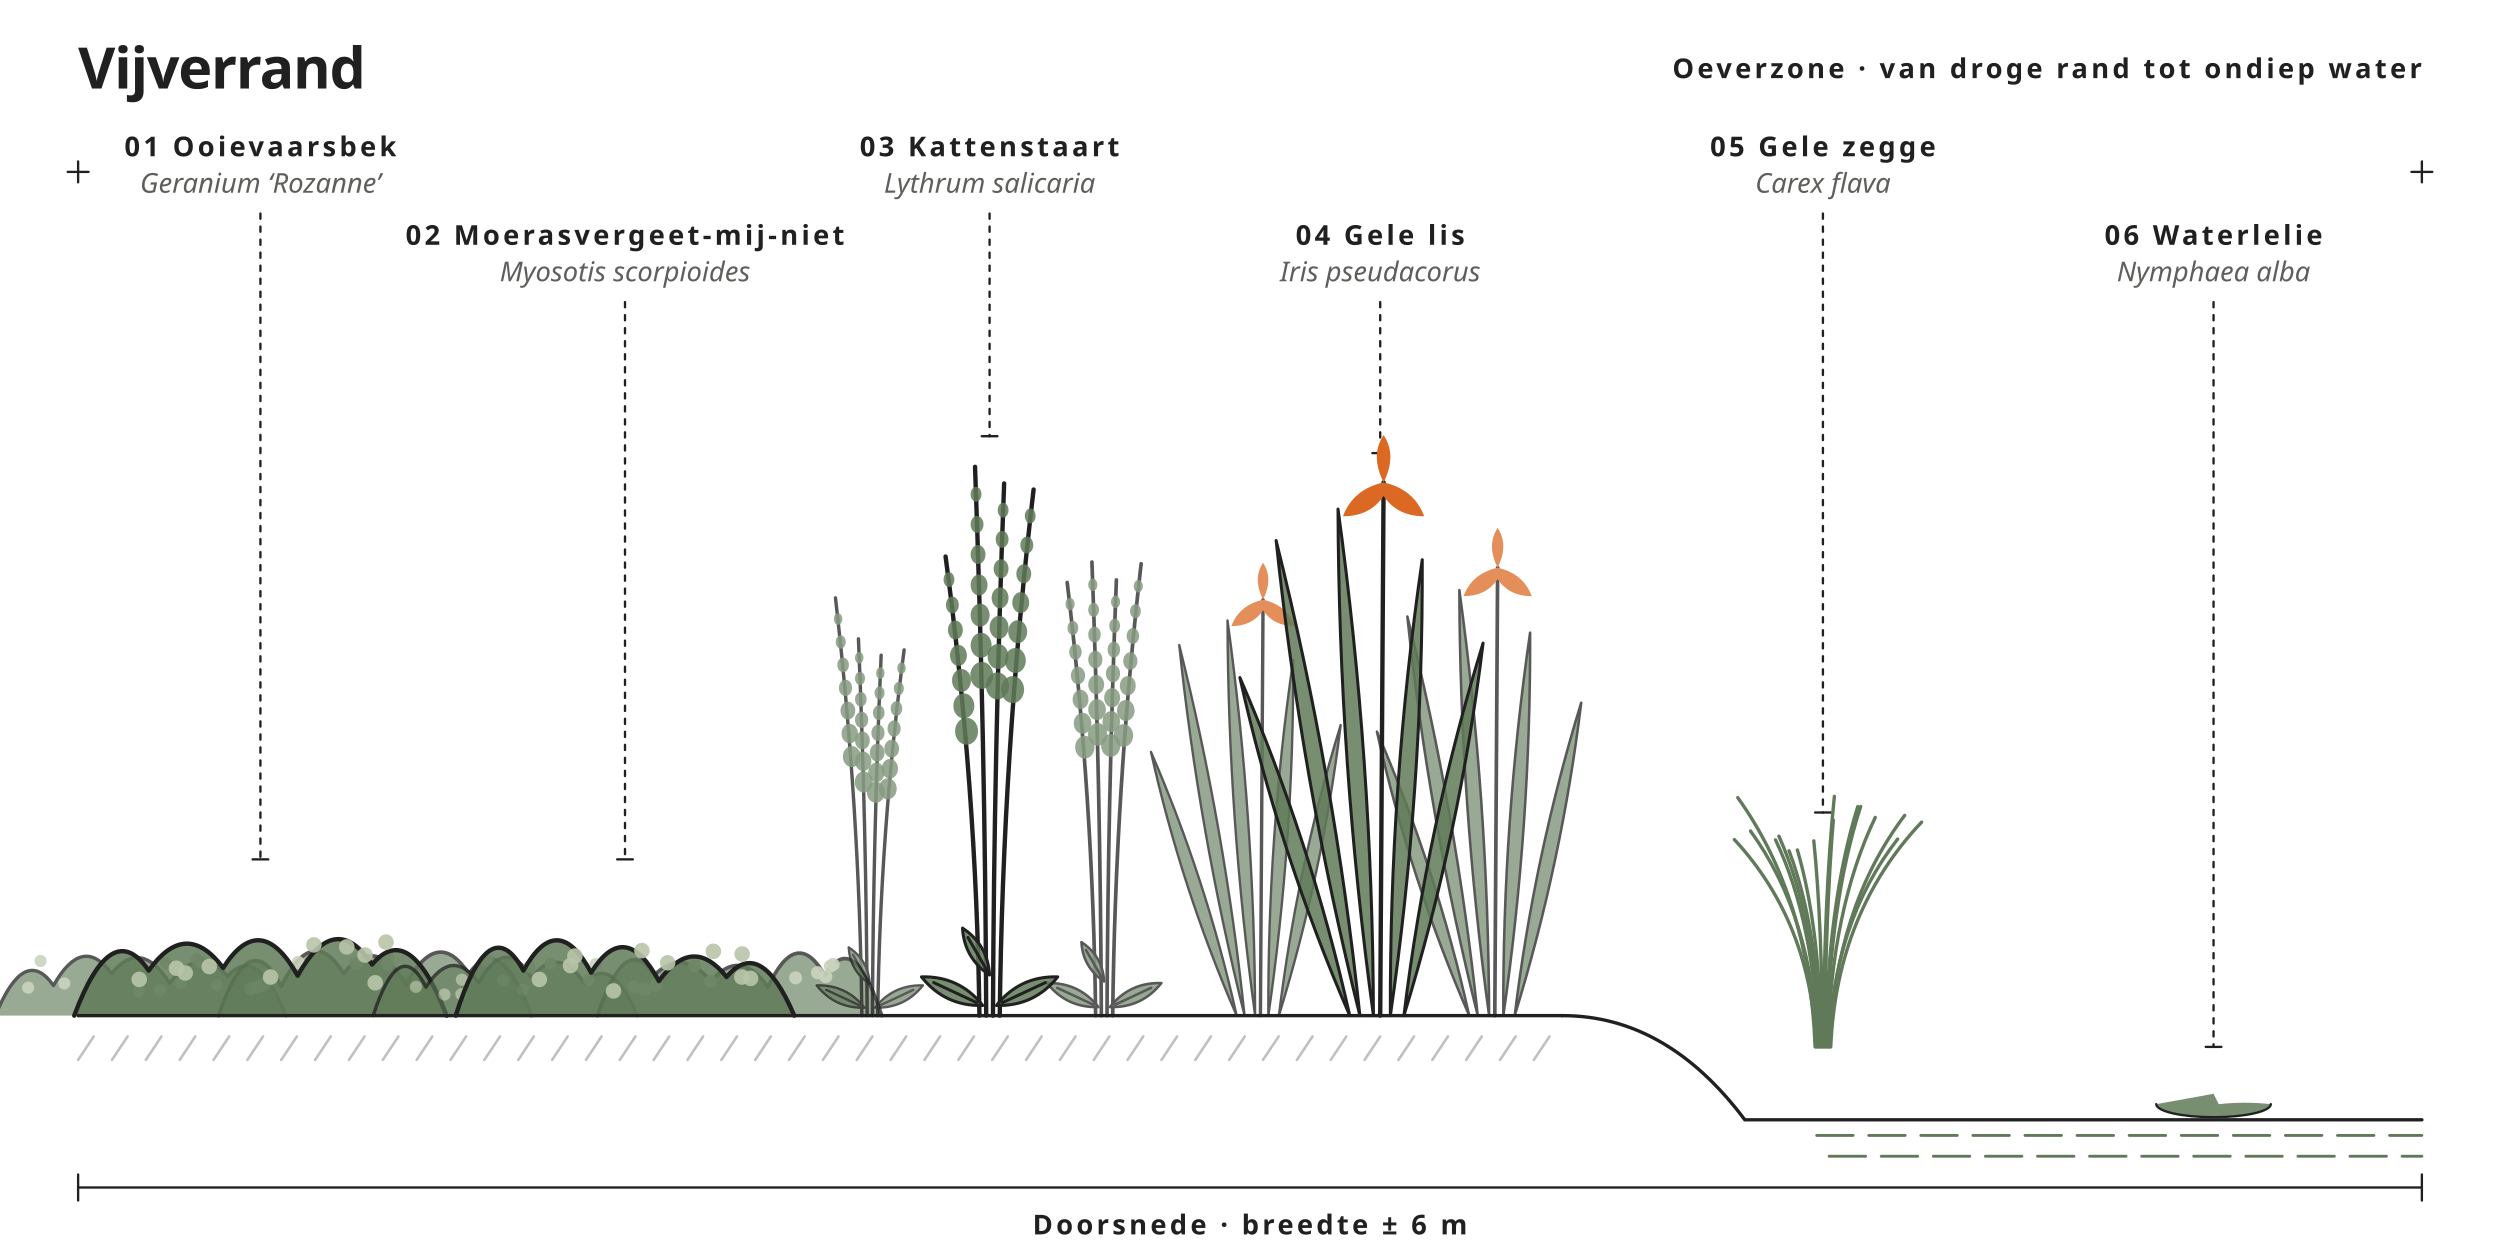
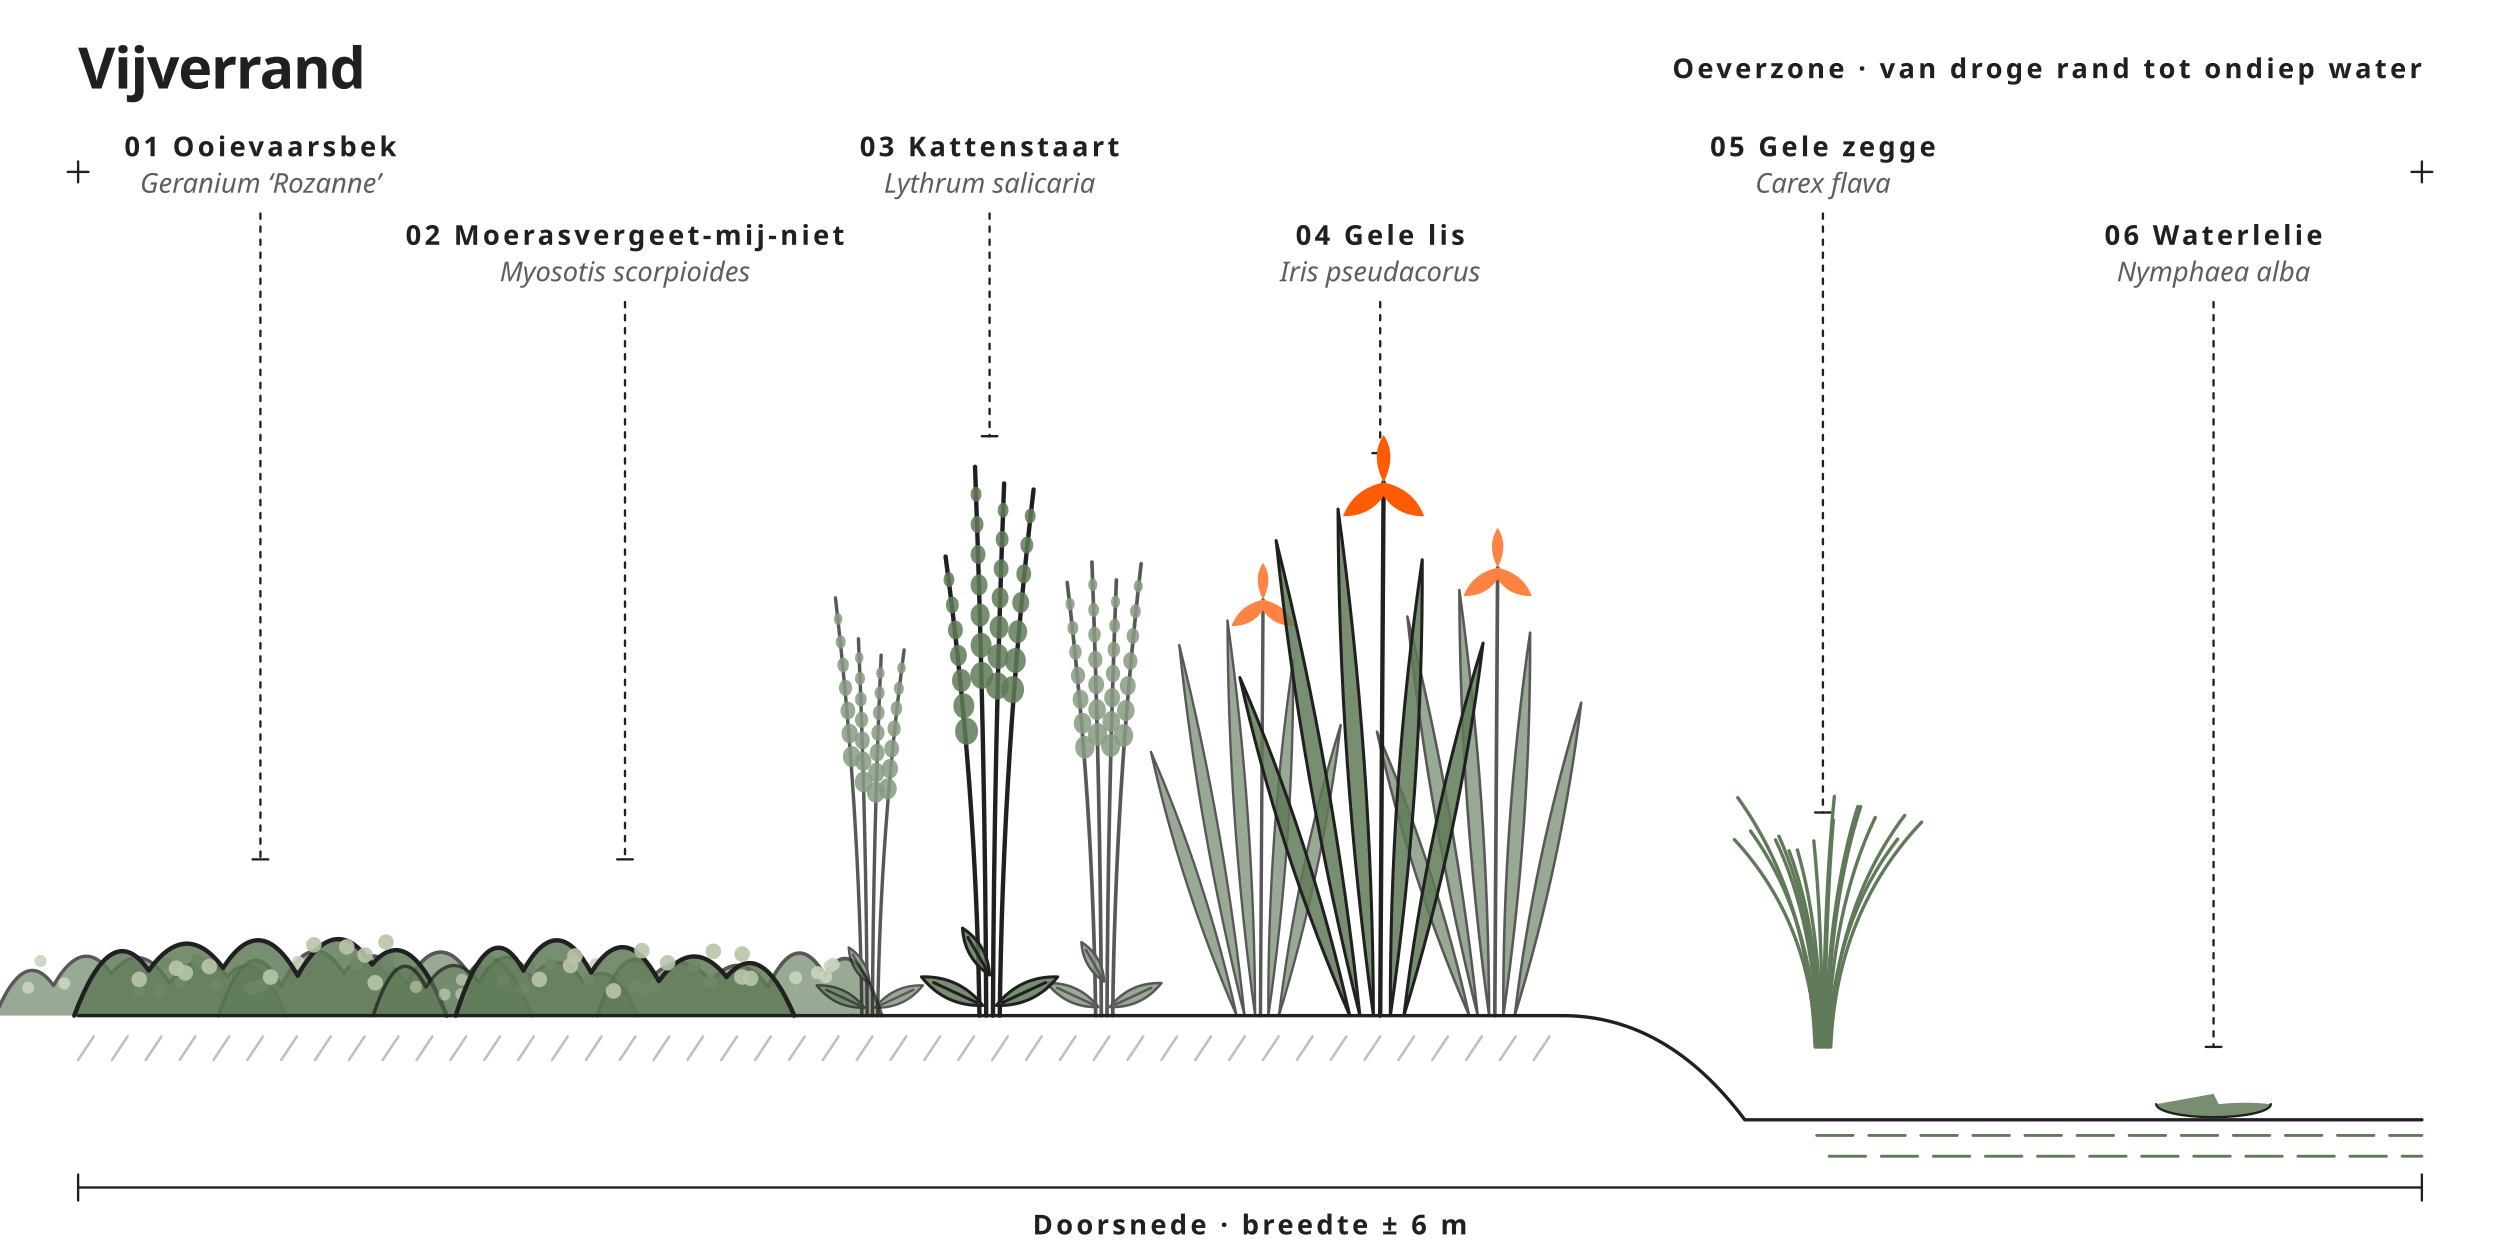
<svg xmlns="http://www.w3.org/2000/svg" viewBox="0 0 960 480" role="img" aria-label="Vijverrand: Oeverzone · van droge rand tot ondiep water">
  <style>
.l{fill:none;stroke:var(--inkt,#202020);stroke-width:1.3;stroke-linecap:round;stroke-linejoin:round}
.d{stroke-width:.9}
.g{fill:none;stroke:var(--mos,#607a59);stroke-width:1.3;stroke-linecap:round}
.mos{fill:var(--mos,#607a59);fill-opacity:.85}
.salie{fill:var(--salie,#b8c5a8);fill-opacity:.9}
.zacht{fill:var(--salie,#b8c5a8);fill-opacity:.45}
- .or{fill:var(--oranje,#db6923)}
+ .or{fill:var(--oranje,#ff5b04)}
.w{fill:none;stroke:var(--mos,#607a59);stroke-width:1.1;stroke-linecap:round;stroke-dasharray:14 6}
.h{fill:none;stroke:var(--inkt,#202020);stroke-opacity:.28;stroke-width:1;stroke-linecap:round}
.t{font:600 10.5px Montserrat,system-ui,sans-serif;letter-spacing:.12em;text-transform:uppercase;fill:var(--inkt,#202020)}
.ts{font:500 10.5px Montserrat,system-ui,sans-serif;font-style:italic;fill:var(--gedempt,#5e5e5b)}
.k{font:700 22px Syne,system-ui,sans-serif;letter-spacing:-.02em;fill:var(--inkt,#202020)}
</style>
  <text class="k" x="30" y="34">Vijverrand</text>
  <text class="t" x="930" y="30" text-anchor="end">Oeverzone · van droge rand tot ondiep water</text>
  <path class="l d" stroke-dasharray="2 3" d="M100 82L100 330" />
  <path class="l d" d="M97 330h6" />
  <text class="t" x="100" y="60" text-anchor="middle">01 Ooievaarsbek</text>
  <text class="ts" x="100" y="74" text-anchor="middle">Geranium ‘Rozanne’</text>
  <path class="l d" stroke-dasharray="2 3" d="M240 116L240 330" />
  <path class="l d" d="M237 330h6" />
  <text class="t" x="240" y="94" text-anchor="middle">02 Moerasvergeet-mij-niet</text>
  <text class="ts" x="240" y="108" text-anchor="middle">Myosotis scorpioides</text>
  <path class="l d" stroke-dasharray="2 3" d="M380 82L380 167.5" />
  <path class="l d" d="M377 167.5h6" />
  <text class="t" x="380" y="60" text-anchor="middle">03 Kattenstaart</text>
  <text class="ts" x="380" y="74" text-anchor="middle">Lythrum salicaria</text>
  <path class="l d" stroke-dasharray="2 3" d="M530 116L530 174" />
  <path class="l d" d="M527 174h6" />
  <text class="t" x="530" y="94" text-anchor="middle">04 Gele lis</text>
  <text class="ts" x="530" y="108" text-anchor="middle">Iris pseudacorus</text>
  <path class="l d" stroke-dasharray="2 3" d="M700 82L700 312" />
  <path class="l d" d="M697 312h6" />
  <text class="t" x="700" y="60" text-anchor="middle">05 Gele zegge</text>
  <text class="ts" x="700" y="74" text-anchor="middle">Carex flava</text>
  <path class="l d" stroke-dasharray="2 3" d="M850 116L850 402" />
  <path class="l d" d="M847 402h6" />
  <text class="t" x="850" y="94" text-anchor="middle">06 Waterlelie</text>
  <text class="ts" x="850" y="108" text-anchor="middle">Nymphaea alba</text>
  <g transform="translate(54 390) scale(1.014) translate(-100 0)" opacity=".75">
    <path class="mos" fill-opacity=".55" d="M45 0Q56 -27 67 -11.4Q78 -31 89 -15.9Q100 -29.6 111 -12.3Q122 -27.2 133 -14.9Q144 -27.4 155 0Z" />
    <path class="l" d="M45 0Q56 -27 67 -11.4Q78 -31 89 -15.9Q100 -29.6 111 -12.3Q122 -27.2 133 -14.9Q144 -27.4 155 0" />
    <circle class="salie" cx="62.1" cy="-20.7" r="2.3" />
    <circle class="salie" cx="57.4" cy="-10.6" r="2.3" />
    <circle class="salie" cx="107.3" cy="-9.6" r="2.3" />
    <circle class="salie" cx="109.6" cy="-19.9" r="2.3" />
    <circle class="salie" cx="123.3" cy="-19.9" r="2.3" />
    <circle class="salie" cx="128.9" cy="-11.5" r="2.3" />
    <circle class="salie" cx="71.1" cy="-12.2" r="2.3" />
    <circle class="salie" cx="115.2" cy="-12.4" r="2.3" />
    <circle class="salie" cx="99.4" cy="-9.2" r="2.3" />
    <circle class="salie" cx="121.3" cy="-21.3" r="2.3" />
  </g>
  <g transform="translate(144 390) scale(1.092) translate(-100 0)" opacity=".75">
    <path class="mos" fill-opacity=".55" d="M45 0Q56 -32.6 67 -10.3Q78 -32.6 89 -14.8Q100 -28.9 111 -11Q122 -31.6 133 -14.7Q144 -30.1 155 0Z" />
    <path class="l" d="M45 0Q56 -32.6 67 -10.3Q78 -32.6 89 -14.8Q100 -28.9 111 -11Q122 -31.6 133 -14.7Q144 -30.1 155 0" />
    <circle class="salie" cx="115" cy="-12.5" r="2.3" />
    <circle class="salie" cx="60.3" cy="-10.7" r="2.3" />
    <circle class="salie" cx="139.6" cy="-19.3" r="2.3" />
    <circle class="salie" cx="73" cy="-18.7" r="2.3" />
    <circle class="salie" cx="93.3" cy="-18.4" r="2.3" />
    <circle class="salie" cx="61.3" cy="-11.1" r="2.3" />
    <circle class="salie" cx="104.5" cy="-20.3" r="2.3" />
    <circle class="salie" cx="56.3" cy="-9.4" r="2.3" />
    <circle class="salie" cx="104.6" cy="-17.9" r="2.3" />
    <circle class="salie" cx="58.6" cy="-10.1" r="2.3" />
  </g>
  <g transform="translate(100 390) scale(1.3) translate(-100 0)">
    <path class="mos" fill-opacity=".55" d="M45 0Q56 -29.5 67 -13.3Q78 -28.8 89 -14.1Q100 -31.5 111 -11.8Q122 -31.6 133 -15.1Q144 -28.4 155 0Z" />
    <path class="l" d="M45 0Q56 -29.5 67 -13.3Q78 -28.8 89 -14.1Q100 -31.5 111 -11.8Q122 -31.6 133 -15.1Q144 -28.4 155 0" />
    <circle class="salie" cx="137.1" cy="-21.7" r="2.3" />
    <circle class="salie" cx="130.9" cy="-17.9" r="2.3" />
    <circle class="salie" cx="125.5" cy="-20.3" r="2.3" />
    <circle class="salie" cx="64.2" cy="-10.7" r="2.3" />
    <circle class="salie" cx="84.9" cy="-14.5" r="2.3" />
    <circle class="salie" cx="103" cy="-11.4" r="2.3" />
    <circle class="salie" cx="75.2" cy="-14" r="2.3" />
    <circle class="salie" cx="77.8" cy="-12.6" r="2.3" />
    <circle class="salie" cx="133.9" cy="-9.7" r="2.3" />
    <circle class="salie" cx="115.8" cy="-20.9" r="2.3" />
  </g>
  <g transform="translate(194 390) scale(1.014) translate(-240 0)" opacity=".75">
    <path class="mos" fill-opacity=".55" d="M190 0Q200 -30.8 210 -10.8Q220 -26.3 230 -12.4Q240 -30.8 250 -14.4Q260 -27 270 -12.3Q280 -23.7 290 0Z" />
    <path class="l" d="M190 0Q200 -30.8 210 -10.8Q220 -26.3 230 -12.4Q240 -30.8 250 -14.4Q260 -27 270 -12.3Q280 -23.7 290 0" />
    <circle class="salie" cx="257.1" cy="-19.7" r="2.3" />
    <circle class="salie" cx="223.6" cy="-13.6" r="2.3" />
    <circle class="salie" cx="217" cy="-8" r="2.3" />
    <circle class="salie" cx="246.7" cy="-9.9" r="2.3" />
    <circle class="salie" cx="223.4" cy="-8.1" r="2.3" />
    <circle class="salie" cx="249.2" cy="-18.4" r="2.3" />
    <circle class="salie" cx="206.2" cy="-10.9" r="2.3" />
    <circle class="salie" cx="239.3" cy="-13.3" r="2.3" />
    <circle class="salie" cx="274.2" cy="-19.5" r="2.3" />
    <circle class="salie" cx="271.6" cy="-13.6" r="2.3" />
  </g>
  <g transform="translate(284 390) scale(1.092) translate(-240 0)" opacity=".75">
    <path class="mos" fill-opacity=".55" d="M190 0Q200 -30 210 -14.2Q220 -24.1 230 -12Q240 -24.2 250 -10Q260 -31.7 270 -14.1Q280 -31 290 0Z" />
    <path class="l" d="M190 0Q200 -30 210 -14.2Q220 -24.1 230 -12Q240 -24.2 250 -10Q260 -31.7 270 -14.1Q280 -31 290 0" />
    <circle class="salie" cx="270.3" cy="-13.7" r="2.3" />
    <circle class="salie" cx="224.2" cy="-17.6" r="2.3" />
    <circle class="salie" cx="272.9" cy="-18" r="2.3" />
    <circle class="salie" cx="267.4" cy="-15.1" r="2.3" />
    <circle class="salie" cx="229.8" cy="-12" r="2.3" />
    <circle class="salie" cx="271.9" cy="-17.4" r="2.3" />
    <circle class="salie" cx="210.5" cy="-10.6" r="2.3" />
    <circle class="salie" cx="202.9" cy="-10.2" r="2.3" />
    <circle class="salie" cx="206.6" cy="-9.2" r="2.3" />
    <circle class="salie" cx="259.7" cy="-13.3" r="2.3" />
  </g>
  <g transform="translate(240 390) scale(1.3) translate(-240 0)">
    <path class="mos" fill-opacity=".55" d="M190 0Q200 -31.7 210 -13.3Q220 -31.5 230 -12.7Q240 -28.9 250 -10.2Q260 -24.1 270 -11.4Q280 -23.5 290 0Z" />
    <path class="l" d="M190 0Q200 -31.7 210 -13.3Q220 -31.5 230 -12.7Q240 -28.9 250 -10.2Q260 -24.1 270 -11.4Q280 -23.5 290 0" />
    <circle class="salie" cx="277.1" cy="-11" r="2.3" />
    <circle class="salie" cx="266.1" cy="-19" r="2.3" />
    <circle class="salie" cx="225.2" cy="-17.6" r="2.3" />
    <circle class="salie" cx="274.6" cy="-18.2" r="2.3" />
    <circle class="salie" cx="236.6" cy="-7.3" r="2.3" />
    <circle class="salie" cx="223.9" cy="-14.8" r="2.3" />
    <circle class="salie" cx="214.7" cy="-10.7" r="2.3" />
    <circle class="salie" cx="245" cy="-19.2" r="2.3" />
    <circle class="salie" cx="274.5" cy="-11.4" r="2.3" />
    <circle class="salie" cx="252.6" cy="-15.6" r="2.3" />
  </g>
  <g transform="translate(334 390) scale(1.014) translate(-380 0)" opacity=".75">
    <path class="l" d="M377 0Q376.1 -79.1 367 -158.2" />
    <ellipse class="mos" cx="373.2" cy="-98.1" rx="3.4" ry="4" />
    <ellipse class="mos" cx="372.4" cy="-106.8" rx="3.1" ry="3.7" />
    <ellipse class="mos" cx="371.7" cy="-115.5" rx="2.8" ry="3.4" />
    <ellipse class="mos" cx="370.8" cy="-124.1" rx="2.5" ry="3.1" />
    <ellipse class="mos" cx="369.9" cy="-132.8" rx="2.2" ry="2.8" />
    <ellipse class="mos" cx="369" cy="-141.5" rx="1.9" ry="2.5" />
    <ellipse class="mos" cx="368" cy="-150.2" rx="1.6" ry="2.2" />
    <path class="l" d="M379 0Q378.7 -71.3 375.7 -142.7" />
    <ellipse class="mos" cx="377.7" cy="-88.5" rx="3.4" ry="4" />
    <ellipse class="mos" cx="377.5" cy="-96.3" rx="3.1" ry="3.7" />
    <ellipse class="mos" cx="377.2" cy="-104.2" rx="2.8" ry="3.4" />
    <ellipse class="mos" cx="376.9" cy="-112" rx="2.5" ry="3.1" />
    <ellipse class="mos" cx="376.6" cy="-119.8" rx="2.2" ry="2.8" />
    <ellipse class="mos" cx="376.3" cy="-127.7" rx="1.9" ry="2.5" />
    <ellipse class="mos" cx="376" cy="-135.5" rx="1.6" ry="2.2" />
    <path class="l" d="M381 0Q381.3 -68.2 384.3 -136.5" />
    <ellipse class="mos" cx="382.3" cy="-84.6" rx="3.4" ry="4" />
    <ellipse class="mos" cx="382.5" cy="-92.1" rx="3.1" ry="3.7" />
    <ellipse class="mos" cx="382.8" cy="-99.6" rx="2.8" ry="3.4" />
    <ellipse class="mos" cx="383.1" cy="-107.1" rx="2.5" ry="3.1" />
    <ellipse class="mos" cx="383.4" cy="-114.7" rx="2.2" ry="2.8" />
    <ellipse class="mos" cx="383.7" cy="-122.2" rx="1.9" ry="2.5" />
    <ellipse class="mos" cx="384" cy="-129.7" rx="1.6" ry="2.2" />
    <path class="l" d="M383 0Q383.9 -69.2 393 -138.5" />
    <ellipse class="mos" cx="386.8" cy="-85.9" rx="3.4" ry="4" />
    <ellipse class="mos" cx="387.6" cy="-93.5" rx="3.1" ry="3.7" />
    <ellipse class="mos" cx="388.3" cy="-101.1" rx="2.8" ry="3.4" />
    <ellipse class="mos" cx="389.2" cy="-108.7" rx="2.5" ry="3.1" />
    <ellipse class="mos" cx="390.1" cy="-116.3" rx="2.2" ry="2.8" />
    <ellipse class="mos" cx="391" cy="-123.9" rx="1.9" ry="2.5" />
    <ellipse class="mos" cx="392" cy="-131.6" rx="1.6" ry="2.2" />
    <path class="mos" transform="translate(378 -3) rotate(-155)" d="M0 0Q10 -5 20 0Q10 5 0 0Z" />
    <path class="l d" transform="translate(378 -3) rotate(-155)" d="M0 0Q10 -5 20 0Q10 5 0 0M2 0L16 0" />
    <path class="mos" transform="translate(382 -3) rotate(-25)" d="M0 0Q10 -5 20 0Q10 5 0 0Z" />
    <path class="l d" transform="translate(382 -3) rotate(-25)" d="M0 0Q10 -5 20 0Q10 5 0 0M2 0L16 0" />
    <path class="mos" transform="translate(380 -12) rotate(-120)" d="M0 0Q8 -4 16 0Q8 4 0 0Z" />
    <path class="l d" transform="translate(380 -12) rotate(-120)" d="M0 0Q8 -4 16 0Q8 4 0 0M1.6 0L12.8 0" />
  </g>
  <g transform="translate(424 390) scale(1.092) translate(-380 0)" opacity=".75">
    <path class="l" d="M377 0Q376.1 -76.2 367 -152.3" />
    <ellipse class="mos" cx="373.2" cy="-94.4" rx="3.4" ry="4" />
    <ellipse class="mos" cx="372.4" cy="-102.8" rx="3.1" ry="3.7" />
    <ellipse class="mos" cx="371.7" cy="-111.2" rx="2.8" ry="3.4" />
    <ellipse class="mos" cx="370.8" cy="-119.6" rx="2.5" ry="3.1" />
    <ellipse class="mos" cx="369.9" cy="-127.9" rx="2.2" ry="2.8" />
    <ellipse class="mos" cx="369" cy="-136.3" rx="1.9" ry="2.5" />
    <ellipse class="mos" cx="368" cy="-144.7" rx="1.6" ry="2.2" />
    <path class="l" d="M379 0Q378.7 -79.7 375.7 -159.5" />
    <ellipse class="mos" cx="377.7" cy="-98.9" rx="3.4" ry="4" />
    <ellipse class="mos" cx="377.5" cy="-107.6" rx="3.1" ry="3.7" />
    <ellipse class="mos" cx="377.2" cy="-116.4" rx="2.8" ry="3.4" />
    <ellipse class="mos" cx="376.9" cy="-125.2" rx="2.5" ry="3.1" />
    <ellipse class="mos" cx="376.6" cy="-134" rx="2.2" ry="2.8" />
    <ellipse class="mos" cx="376.3" cy="-142.7" rx="1.9" ry="2.5" />
    <ellipse class="mos" cx="376" cy="-151.5" rx="1.6" ry="2.2" />
    <path class="l" d="M381 0Q381.3 -76.6 384.3 -153.2" />
    <ellipse class="mos" cx="382.3" cy="-95" rx="3.4" ry="4" />
    <ellipse class="mos" cx="382.5" cy="-103.4" rx="3.1" ry="3.7" />
    <ellipse class="mos" cx="382.8" cy="-111.8" rx="2.8" ry="3.4" />
    <ellipse class="mos" cx="383.1" cy="-120.3" rx="2.5" ry="3.1" />
    <ellipse class="mos" cx="383.4" cy="-128.7" rx="2.2" ry="2.8" />
    <ellipse class="mos" cx="383.7" cy="-137.1" rx="1.9" ry="2.5" />
    <ellipse class="mos" cx="384" cy="-145.5" rx="1.6" ry="2.2" />
    <path class="l" d="M383 0Q383.9 -79.4 393 -158.9" />
    <ellipse class="mos" cx="386.8" cy="-98.5" rx="3.4" ry="4" />
    <ellipse class="mos" cx="387.6" cy="-107.3" rx="3.1" ry="3.7" />
    <ellipse class="mos" cx="388.3" cy="-116" rx="2.8" ry="3.4" />
    <ellipse class="mos" cx="389.2" cy="-124.7" rx="2.5" ry="3.1" />
    <ellipse class="mos" cx="390.1" cy="-133.5" rx="2.2" ry="2.8" />
    <ellipse class="mos" cx="391" cy="-142.2" rx="1.9" ry="2.5" />
    <ellipse class="mos" cx="392" cy="-151" rx="1.6" ry="2.2" />
    <path class="mos" transform="translate(378 -3) rotate(-155)" d="M0 0Q10 -5 20 0Q10 5 0 0Z" />
    <path class="l d" transform="translate(378 -3) rotate(-155)" d="M0 0Q10 -5 20 0Q10 5 0 0M2 0L16 0" />
    <path class="mos" transform="translate(382 -3) rotate(-25)" d="M0 0Q10 -5 20 0Q10 5 0 0Z" />
    <path class="l d" transform="translate(382 -3) rotate(-25)" d="M0 0Q10 -5 20 0Q10 5 0 0M2 0L16 0" />
    <path class="mos" transform="translate(380 -12) rotate(-120)" d="M0 0Q8 -4 16 0Q8 4 0 0Z" />
    <path class="l d" transform="translate(380 -12) rotate(-120)" d="M0 0Q8 -4 16 0Q8 4 0 0M1.6 0L12.8 0" />
  </g>
  <g transform="translate(380 390) scale(1.3) translate(-380 0)">
    <path class="l" d="M377 0Q376.1 -67.8 367 -135.6" />
    <ellipse class="mos" cx="373.2" cy="-84" rx="3.4" ry="4" />
    <ellipse class="mos" cx="372.4" cy="-91.5" rx="3.1" ry="3.7" />
    <ellipse class="mos" cx="371.7" cy="-99" rx="2.8" ry="3.4" />
    <ellipse class="mos" cx="370.8" cy="-106.4" rx="2.5" ry="3.1" />
    <ellipse class="mos" cx="369.9" cy="-113.9" rx="2.2" ry="2.8" />
    <ellipse class="mos" cx="369" cy="-121.3" rx="1.9" ry="2.5" />
    <ellipse class="mos" cx="368" cy="-128.8" rx="1.6" ry="2.2" />
    <path class="l" d="M379 0Q378.7 -81 375.7 -162.1" />
    <ellipse class="mos" cx="377.7" cy="-100.5" rx="3.4" ry="4" />
    <ellipse class="mos" cx="377.5" cy="-109.4" rx="3.1" ry="3.7" />
    <ellipse class="mos" cx="377.2" cy="-118.3" rx="2.8" ry="3.4" />
    <ellipse class="mos" cx="376.9" cy="-127.2" rx="2.5" ry="3.1" />
    <ellipse class="mos" cx="376.6" cy="-136.2" rx="2.2" ry="2.8" />
    <ellipse class="mos" cx="376.3" cy="-145.1" rx="1.9" ry="2.5" />
    <ellipse class="mos" cx="376" cy="-154" rx="1.6" ry="2.2" />
    <path class="l" d="M381 0Q381.3 -78.6 384.3 -157.2" />
    <ellipse class="mos" cx="382.3" cy="-97.4" rx="3.4" ry="4" />
    <ellipse class="mos" cx="382.5" cy="-106.1" rx="3.1" ry="3.7" />
    <ellipse class="mos" cx="382.8" cy="-114.7" rx="2.8" ry="3.4" />
    <ellipse class="mos" cx="383.1" cy="-123.4" rx="2.5" ry="3.1" />
    <ellipse class="mos" cx="383.4" cy="-132" rx="2.2" ry="2.8" />
    <ellipse class="mos" cx="383.7" cy="-140.7" rx="1.9" ry="2.5" />
    <ellipse class="mos" cx="384" cy="-149.3" rx="1.6" ry="2.2" />
    <path class="l" d="M383 0Q383.9 -77.7 393 -155.4" />
    <ellipse class="mos" cx="386.8" cy="-96.3" rx="3.4" ry="4" />
    <ellipse class="mos" cx="387.6" cy="-104.9" rx="3.1" ry="3.7" />
    <ellipse class="mos" cx="388.3" cy="-113.4" rx="2.8" ry="3.4" />
    <ellipse class="mos" cx="389.2" cy="-122" rx="2.5" ry="3.1" />
    <ellipse class="mos" cx="390.1" cy="-130.5" rx="2.2" ry="2.8" />
    <ellipse class="mos" cx="391" cy="-139" rx="1.9" ry="2.5" />
    <ellipse class="mos" cx="392" cy="-147.6" rx="1.6" ry="2.2" />
    <path class="mos" transform="translate(378 -3) rotate(-155)" d="M0 0Q10 -5 20 0Q10 5 0 0Z" />
    <path class="l d" transform="translate(378 -3) rotate(-155)" d="M0 0Q10 -5 20 0Q10 5 0 0M2 0L16 0" />
    <path class="mos" transform="translate(382 -3) rotate(-25)" d="M0 0Q10 -5 20 0Q10 5 0 0Z" />
    <path class="l d" transform="translate(382 -3) rotate(-25)" d="M0 0Q10 -5 20 0Q10 5 0 0M2 0L16 0" />
    <path class="mos" transform="translate(380 -12) rotate(-120)" d="M0 0Q8 -4 16 0Q8 4 0 0Z" />
    <path class="l d" transform="translate(380 -12) rotate(-120)" d="M0 0Q8 -4 16 0Q8 4 0 0M1.6 0L12.8 0" />
  </g>
  <g transform="translate(484 390) scale(1.014) translate(-530 0)" opacity=".75">
    <path class="mos" transform="translate(524 0) rotate(-100)" d="M0 0Q71.3 -5 142.5 0Q71.3 5 0 0Z" />
    <path class="l d" transform="translate(524 0) rotate(-100)" d="M0 0Q71.3 -5 142.5 0Q71.3 5 0 0Z" />
    <path class="mos" transform="translate(528 0) rotate(-94)" d="M0 0Q75 -5 150 0Q75 5 0 0Z" />
    <path class="l d" transform="translate(528 0) rotate(-94)" d="M0 0Q75 -5 150 0Q75 5 0 0Z" />
    <path class="mos" transform="translate(533 0) rotate(-86)" d="M0 0Q67.5 -5 135 0Q67.5 5 0 0Z" />
    <path class="l d" transform="translate(533 0) rotate(-86)" d="M0 0Q67.5 -5 135 0Q67.5 5 0 0Z" />
    <path class="mos" transform="translate(537 0) rotate(-78)" d="M0 0Q56.3 -5 112.5 0Q56.3 5 0 0Z" />
    <path class="l d" transform="translate(537 0) rotate(-78)" d="M0 0Q56.3 -5 112.5 0Q56.3 5 0 0Z" />
    <path class="mos" transform="translate(521 0) rotate(-108)" d="M0 0Q52.5 -5 105 0Q52.5 5 0 0Z" />
    <path class="l d" transform="translate(521 0) rotate(-108)" d="M0 0Q52.5 -5 105 0Q52.5 5 0 0Z" />
    <path class="l" d="M530 0L531 -157.5" />
    <path class="or" d="M531 -157.5q-9 2 -12 10q8 0 12 -6zM531 -157.5q9 2 12 10q-8 0 -12 -6zM531 -157.5q-4 -8 0 -14q4 6 0 14z" />
  </g>
  <g transform="translate(574 390) scale(1.092) translate(-530 0)" opacity=".75">
    <path class="mos" transform="translate(524 0) rotate(-100)" d="M0 0Q71.3 -5 142.5 0Q71.3 5 0 0Z" />
    <path class="l d" transform="translate(524 0) rotate(-100)" d="M0 0Q71.3 -5 142.5 0Q71.3 5 0 0Z" />
    <path class="mos" transform="translate(528 0) rotate(-94)" d="M0 0Q75 -5 150 0Q75 5 0 0Z" />
    <path class="l d" transform="translate(528 0) rotate(-94)" d="M0 0Q75 -5 150 0Q75 5 0 0Z" />
    <path class="mos" transform="translate(533 0) rotate(-86)" d="M0 0Q67.5 -5 135 0Q67.5 5 0 0Z" />
    <path class="l d" transform="translate(533 0) rotate(-86)" d="M0 0Q67.5 -5 135 0Q67.5 5 0 0Z" />
    <path class="mos" transform="translate(537 0) rotate(-78)" d="M0 0Q56.3 -5 112.5 0Q56.3 5 0 0Z" />
    <path class="l d" transform="translate(537 0) rotate(-78)" d="M0 0Q56.3 -5 112.5 0Q56.3 5 0 0Z" />
    <path class="mos" transform="translate(521 0) rotate(-108)" d="M0 0Q52.5 -5 105 0Q52.5 5 0 0Z" />
    <path class="l d" transform="translate(521 0) rotate(-108)" d="M0 0Q52.5 -5 105 0Q52.5 5 0 0Z" />
    <path class="l" d="M530 0L531 -157.5" />
    <path class="or" d="M531 -157.5q-9 2 -12 10q8 0 12 -6zM531 -157.5q9 2 12 10q-8 0 -12 -6zM531 -157.5q-4 -8 0 -14q4 6 0 14z" />
  </g>
  <g transform="translate(530 390) scale(1.3) translate(-530 0)">
    <path class="mos" transform="translate(524 0) rotate(-100)" d="M0 0Q71.3 -5 142.5 0Q71.3 5 0 0Z" />
    <path class="l d" transform="translate(524 0) rotate(-100)" d="M0 0Q71.3 -5 142.5 0Q71.3 5 0 0Z" />
    <path class="mos" transform="translate(528 0) rotate(-94)" d="M0 0Q75 -5 150 0Q75 5 0 0Z" />
    <path class="l d" transform="translate(528 0) rotate(-94)" d="M0 0Q75 -5 150 0Q75 5 0 0Z" />
    <path class="mos" transform="translate(533 0) rotate(-86)" d="M0 0Q67.5 -5 135 0Q67.5 5 0 0Z" />
    <path class="l d" transform="translate(533 0) rotate(-86)" d="M0 0Q67.5 -5 135 0Q67.5 5 0 0Z" />
    <path class="mos" transform="translate(537 0) rotate(-78)" d="M0 0Q56.3 -5 112.5 0Q56.3 5 0 0Z" />
    <path class="l d" transform="translate(537 0) rotate(-78)" d="M0 0Q56.3 -5 112.5 0Q56.3 5 0 0Z" />
    <path class="mos" transform="translate(521 0) rotate(-108)" d="M0 0Q52.5 -5 105 0Q52.5 5 0 0Z" />
    <path class="l d" transform="translate(521 0) rotate(-108)" d="M0 0Q52.5 -5 105 0Q52.5 5 0 0Z" />
    <path class="l" d="M530 0L531 -157.5" />
    <path class="or" d="M531 -157.5q-9 2 -12 10q8 0 12 -6zM531 -157.5q9 2 12 10q-8 0 -12 -6zM531 -157.5q-4 -8 0 -14q4 6 0 14z" />
  </g>
  <g transform="translate(700 402) scale(1) translate(-700 0)">
    <path class="g" d="M697 0Q694.8 -57.4 667.3 -95.7" />
    <path class="g" d="M697.4 0Q695.5 -47.8 666 -79.6" />
    <path class="g" d="M697.8 0Q696.2 -49.8 672.2 -82.9" />
    <path class="g" d="M698.2 0Q696.9 -47.7 681.8 -79.5" />
    <path class="g" d="M698.6 0Q697.6 -48.5 683.1 -80.9" />
    <path class="g" d="M699 0Q698.3 -45.2 687 -75.3" />
    <path class="g" d="M699.4 0Q699 -45.4 690.2 -75.6" />
    <path class="g" d="M699.8 0Q699.7 -47.5 696.5 -79.1" />
    <path class="g" d="M700.2 0Q700.4 -57.7 704.4 -96.2" />
    <path class="g" d="M700.6 0Q701.1 -52.2 704 -87.1" />
    <path class="g" d="M701 0Q701.8 -55.4 713.4 -92.3" />
    <path class="g" d="M701.4 0Q702.5 -55.4 714.5 -92.3" />
    <path class="g" d="M701.8 0Q703.2 -52.9 720.1 -88.1" />
    <path class="g" d="M702.2 0Q703.9 -47.9 728.7 -79.8" />
    <path class="g" d="M702.6 0Q704.6 -53.4 731.4 -88.9" />
    <path class="g" d="M703 0Q705.3 -51.8 737.9 -86.3" />
  </g>
  <g transform="translate(850 424) scale(1) translate(-850 0)">
    <path class="mos" d="M828 0A22 5 0 1 0 872 0A22 5 0 0 0 852 0L850 -4Z" />
    <path class="l d" d="M828 0A22 5 0 1 0 872 0" />
  </g>
  <path class="l" d="M30 390L600 390" />
  <path class="h" d="M36 398l-6 9" />
  <path class="h" d="M49 398l-6 9" />
  <path class="h" d="M62 398l-6 9" />
  <path class="h" d="M75 398l-6 9" />
  <path class="h" d="M88 398l-6 9" />
  <path class="h" d="M101 398l-6 9" />
  <path class="h" d="M114 398l-6 9" />
  <path class="h" d="M127 398l-6 9" />
  <path class="h" d="M140 398l-6 9" />
  <path class="h" d="M153 398l-6 9" />
  <path class="h" d="M166 398l-6 9" />
  <path class="h" d="M179 398l-6 9" />
  <path class="h" d="M192 398l-6 9" />
  <path class="h" d="M205 398l-6 9" />
  <path class="h" d="M218 398l-6 9" />
  <path class="h" d="M231 398l-6 9" />
  <path class="h" d="M244 398l-6 9" />
  <path class="h" d="M257 398l-6 9" />
  <path class="h" d="M270 398l-6 9" />
  <path class="h" d="M283 398l-6 9" />
  <path class="h" d="M296 398l-6 9" />
  <path class="h" d="M309 398l-6 9" />
  <path class="h" d="M322 398l-6 9" />
  <path class="h" d="M335 398l-6 9" />
  <path class="h" d="M348 398l-6 9" />
  <path class="h" d="M361 398l-6 9" />
  <path class="h" d="M374 398l-6 9" />
  <path class="h" d="M387 398l-6 9" />
  <path class="h" d="M400 398l-6 9" />
  <path class="h" d="M413 398l-6 9" />
  <path class="h" d="M426 398l-6 9" />
  <path class="h" d="M439 398l-6 9" />
  <path class="h" d="M452 398l-6 9" />
  <path class="h" d="M465 398l-6 9" />
  <path class="h" d="M478 398l-6 9" />
  <path class="h" d="M491 398l-6 9" />
  <path class="h" d="M504 398l-6 9" />
  <path class="h" d="M517 398l-6 9" />
  <path class="h" d="M530 398l-6 9" />
  <path class="h" d="M543 398l-6 9" />
  <path class="h" d="M556 398l-6 9" />
  <path class="h" d="M569 398l-6 9" />
  <path class="h" d="M582 398l-6 9" />
  <path class="h" d="M595 398l-6 9" />
  <path class="l" d="M600 390Q640 390 670 430L930 430" />
  <path class="w" d="M697.6 436H930" />
  <path class="w" d="M702.4 444H930" />
  <path class="l d" d="M30 456H930M30 451v10M930 451v10" />
  <text class="t" x="480" y="474" text-anchor="middle">Doorsnede · breedte ± 6 m</text>
  <path class="l d" d="M26 66h8M30 62v8" />
  <path class="l d" d="M926 66h8M930 62v8" />
</svg>
